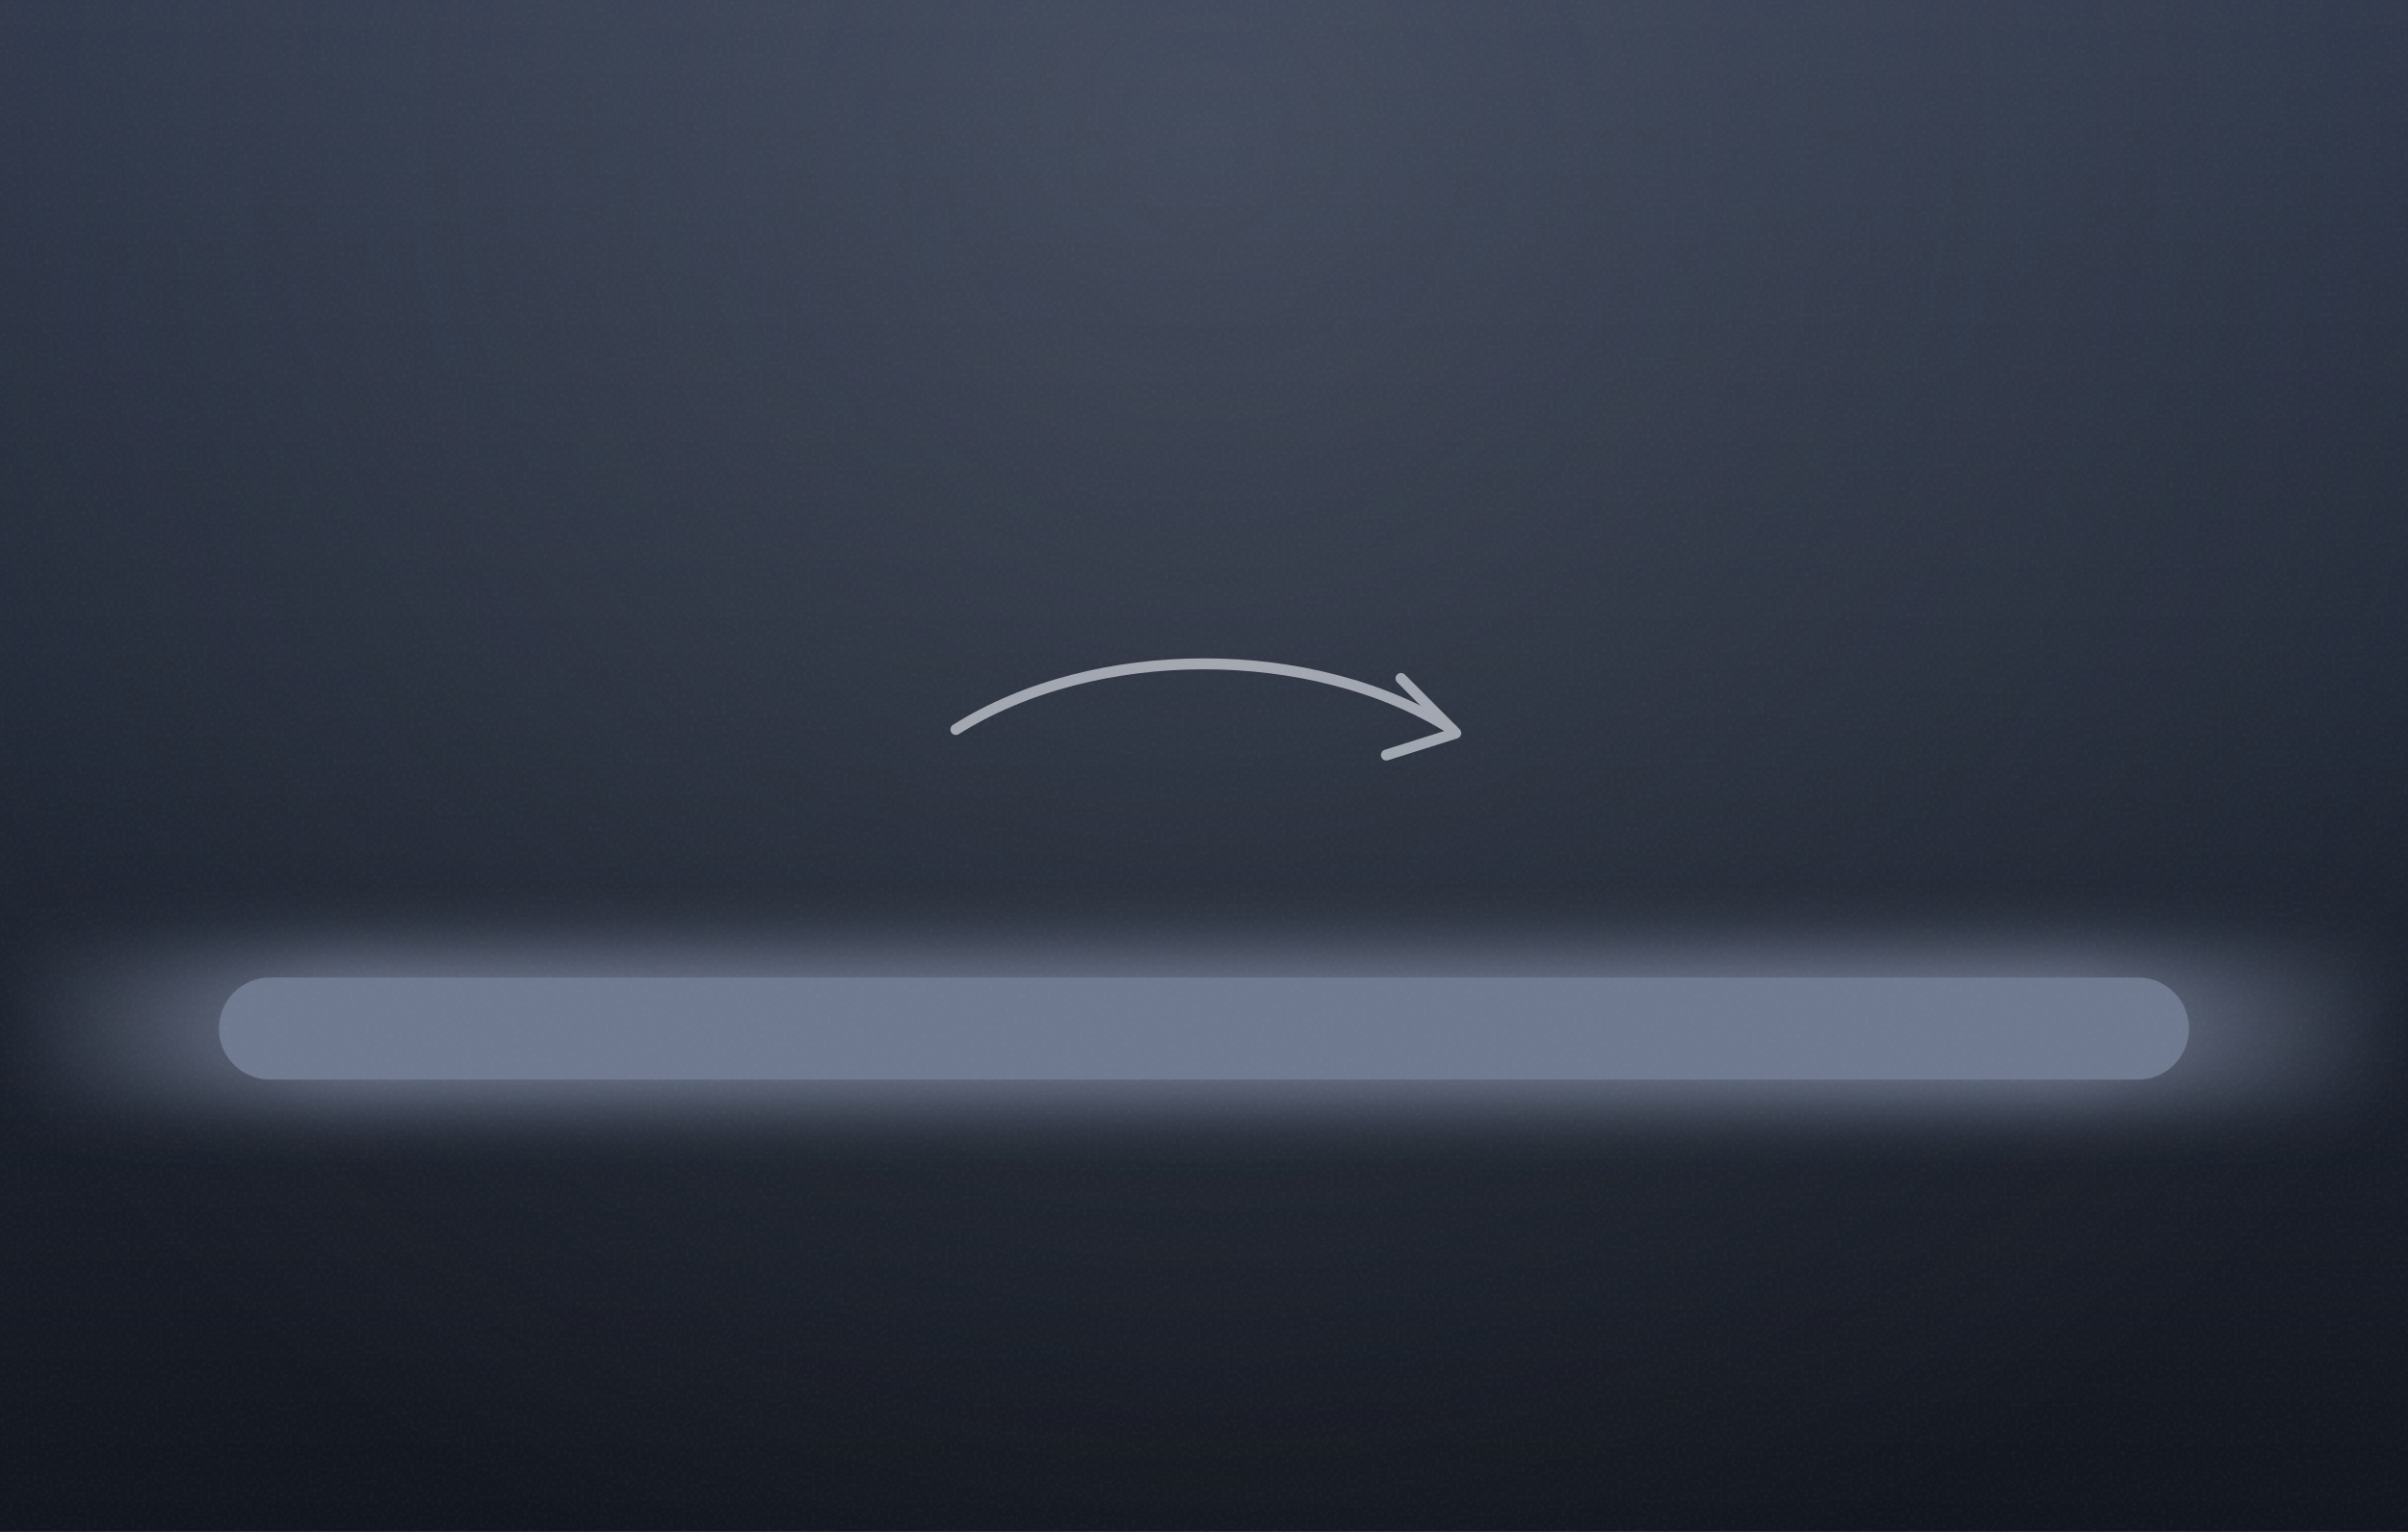
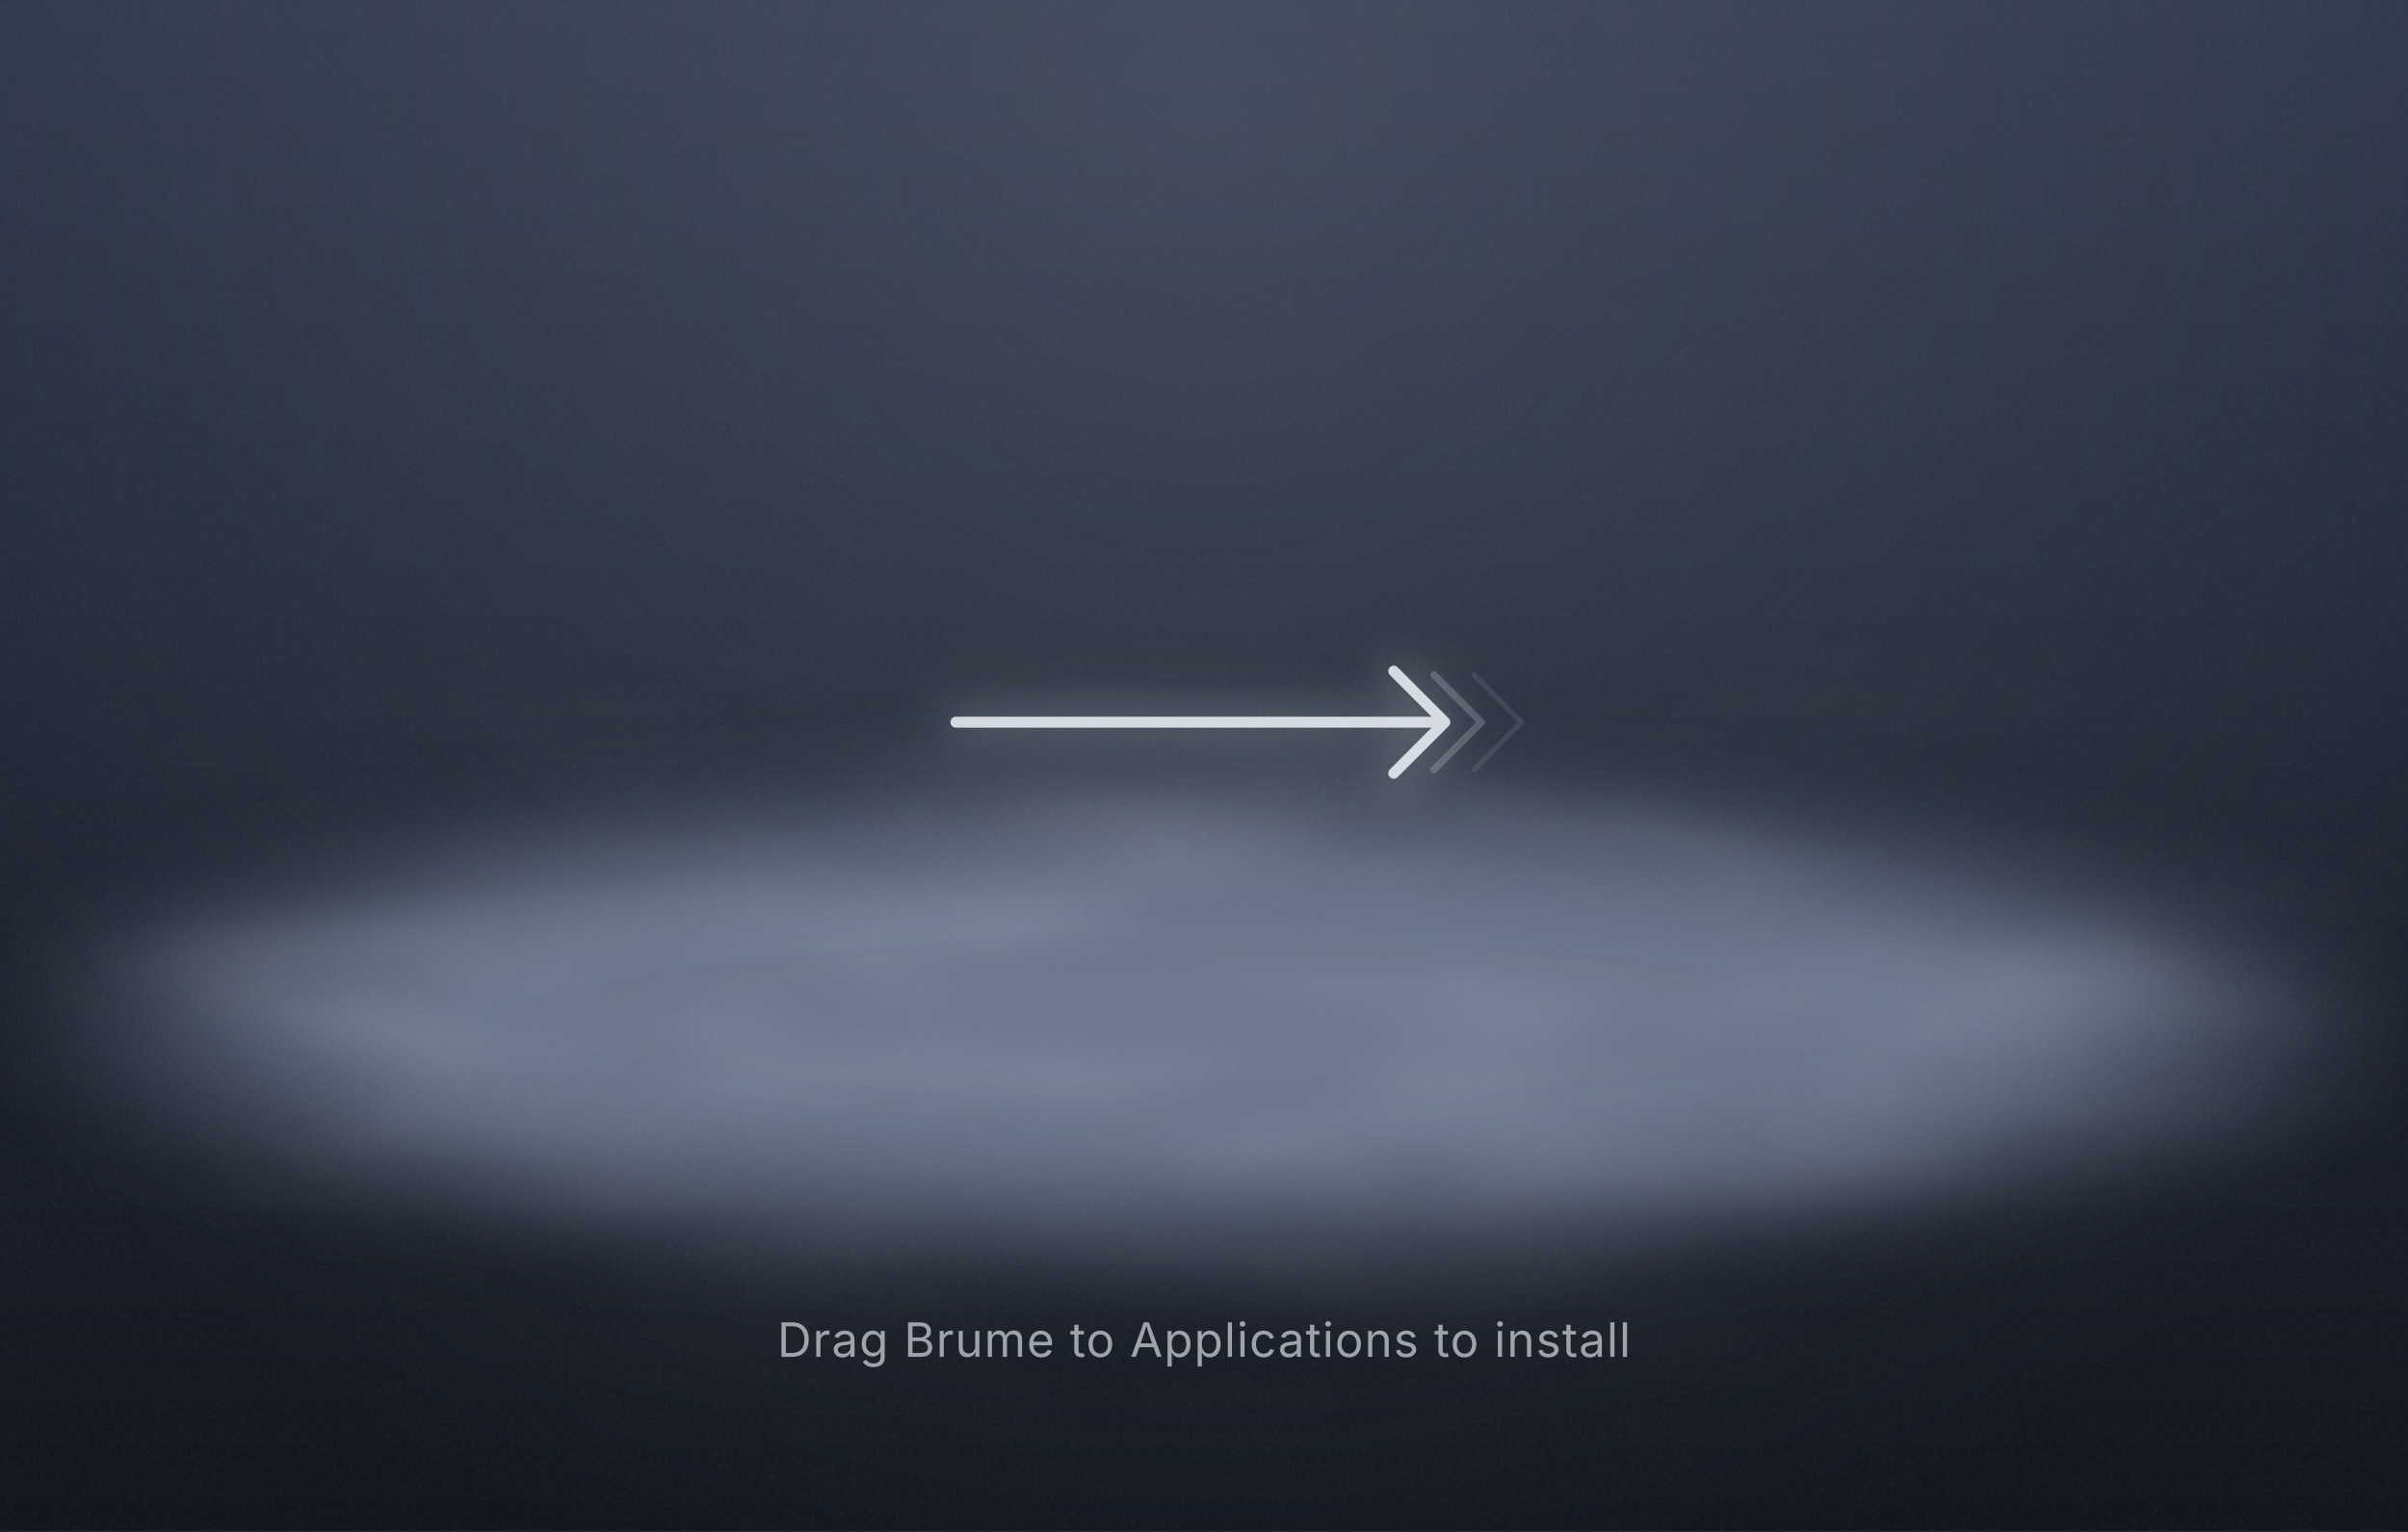
<svg xmlns="http://www.w3.org/2000/svg" width="660" height="420" viewBox="0 0 660 420">
  <defs>
    <linearGradient id="nuit" x1="0" y1="0" x2="0" y2="420" gradientUnits="userSpaceOnUse">
      <stop offset="0" stop-color="#2c3547" />
      <stop offset="1" stop-color="#12161e" />
    </linearGradient>
-     <radialGradient id="lueur" cx="330" cy="40" r="420" gradientUnits="userSpaceOnUse">
+     <radialGradient id="lueur" cx="330" cy="30" r="430" gradientUnits="userSpaceOnUse">
      <stop offset="0" stop-color="#dfe6f4" stop-opacity=".14" />
      <stop offset="1" stop-color="#dfe6f4" stop-opacity="0" />
    </radialGradient>
-     <linearGradient id="bande" x1="0" y1="0" x2="660" y2="0" gradientUnits="userSpaceOnUse">
-       <stop offset="0" stop-color="#6e788e" stop-opacity="0" />
-       <stop offset=".14" stop-color="#6e788e" />
-       <stop offset=".86" stop-color="#6e788e" />
-       <stop offset="1" stop-color="#6e788e" stop-opacity="0" />
-     </linearGradient>
+     <radialGradient id="banc" cx="330" cy="280" r="330" gradientTransform="translate(0 280) scale(1 .2) translate(0 -280)" gradientUnits="userSpaceOnUse">
+       <stop offset="0" stop-color="#6e788e" />
+       <stop offset=".7" stop-color="#6a748a" />
+       <stop offset="1" stop-color="#6a748a" stop-opacity="0" />
+     </radialGradient>
    <filter id="flou" filterUnits="userSpaceOnUse" x="0" y="0" width="660" height="420">
-       <feGaussianBlur stdDeviation="9" />
+       <feGaussianBlur stdDeviation="14" />
+     </filter>
+     <filter id="voile" filterUnits="userSpaceOnUse" x="0" y="0" width="660" height="420">
+       <feTurbulence type="fractalNoise" baseFrequency=".008 .03" numOctaves="4" seed="21" result="t" />
+       <feColorMatrix in="t" values="0 0 0 0 .87  0 0 0 0 .9  0 0 0 0 .96  1.6 0 0 0 -.7" result="v" />
+       <feGaussianBlur in="v" stdDeviation="4" result="d" />
+       <feGaussianBlur in="SourceGraphic" stdDeviation="28" result="masque" />
+       <feComposite in="d" in2="masque" operator="in" />
+     </filter>
+     <filter id="halo" filterUnits="userSpaceOnUse" x="0" y="0" width="660" height="420">
+       <feGaussianBlur stdDeviation="6" />
    </filter>
    <filter id="grain" filterUnits="userSpaceOnUse" x="0" y="0" width="660" height="420">
      <feTurbulence type="fractalNoise" baseFrequency=".9" numOctaves="2" seed="5" />
      <feColorMatrix values="0 0 0 0 1  0 0 0 0 1  0 0 0 0 1  0 0 0 .6 -.28" />
      <feComposite in2="SourceGraphic" operator="in" />
    </filter>
  </defs>
  <rect width="660" height="420" fill="url(#nuit)" />
  <rect width="660" height="420" fill="url(#lueur)" />
-   <rect x="-20" y="262" width="700" height="40" rx="20" fill="url(#bande)" filter="url(#flou)" />
-   <rect x="60" y="268" width="540" height="28" rx="14" fill="#6e788e" />
-   <g fill="none" stroke="#eef2f9" stroke-linecap="round" stroke-linejoin="round" opacity=".6">
-     <path d="M262 200 C300 176 360 176 398 200" stroke-width="3" />
-     <path d="M384 186 L399 201 L380 207" stroke-width="3" />
+   <ellipse cx="330" cy="280" rx="340" ry="62" fill="url(#banc)" filter="url(#flou)" />
+   <ellipse cx="330" cy="276" rx="300" ry="62" fill="#fff" filter="url(#voile)" opacity=".28" />
+   <g fill="none" stroke="#eef2f9" stroke-linecap="round" stroke-linejoin="round">
+     <path d="M393 185 L406 198 L393 211" stroke-width="2" opacity=".2" />
+     <path d="M404 185 L417 198 L404 211" stroke-width="1.5" opacity=".09" />
+     <path d="M262 198 H396 M382 184 L396 198 L382 212" stroke-width="7" opacity=".25" filter="url(#halo)" />
+     <path d="M262 198 H396 M382 184 L396 198 L382 212" stroke-width="3" opacity=".85" />
  </g>
-   <rect width="660" height="420" fill="#fff" opacity=".12" filter="url(#grain)" />
+   <text x="330" y="372" text-anchor="middle" font-family="SF Pro Text, Helvetica Neue, sans-serif" font-size="13" letter-spacing=".3" fill="#eef2f9" fill-opacity=".62">Drag Brume to Applications to install</text>
+   <rect width="660" height="420" fill="#fff" opacity=".1" filter="url(#grain)" />
</svg>
